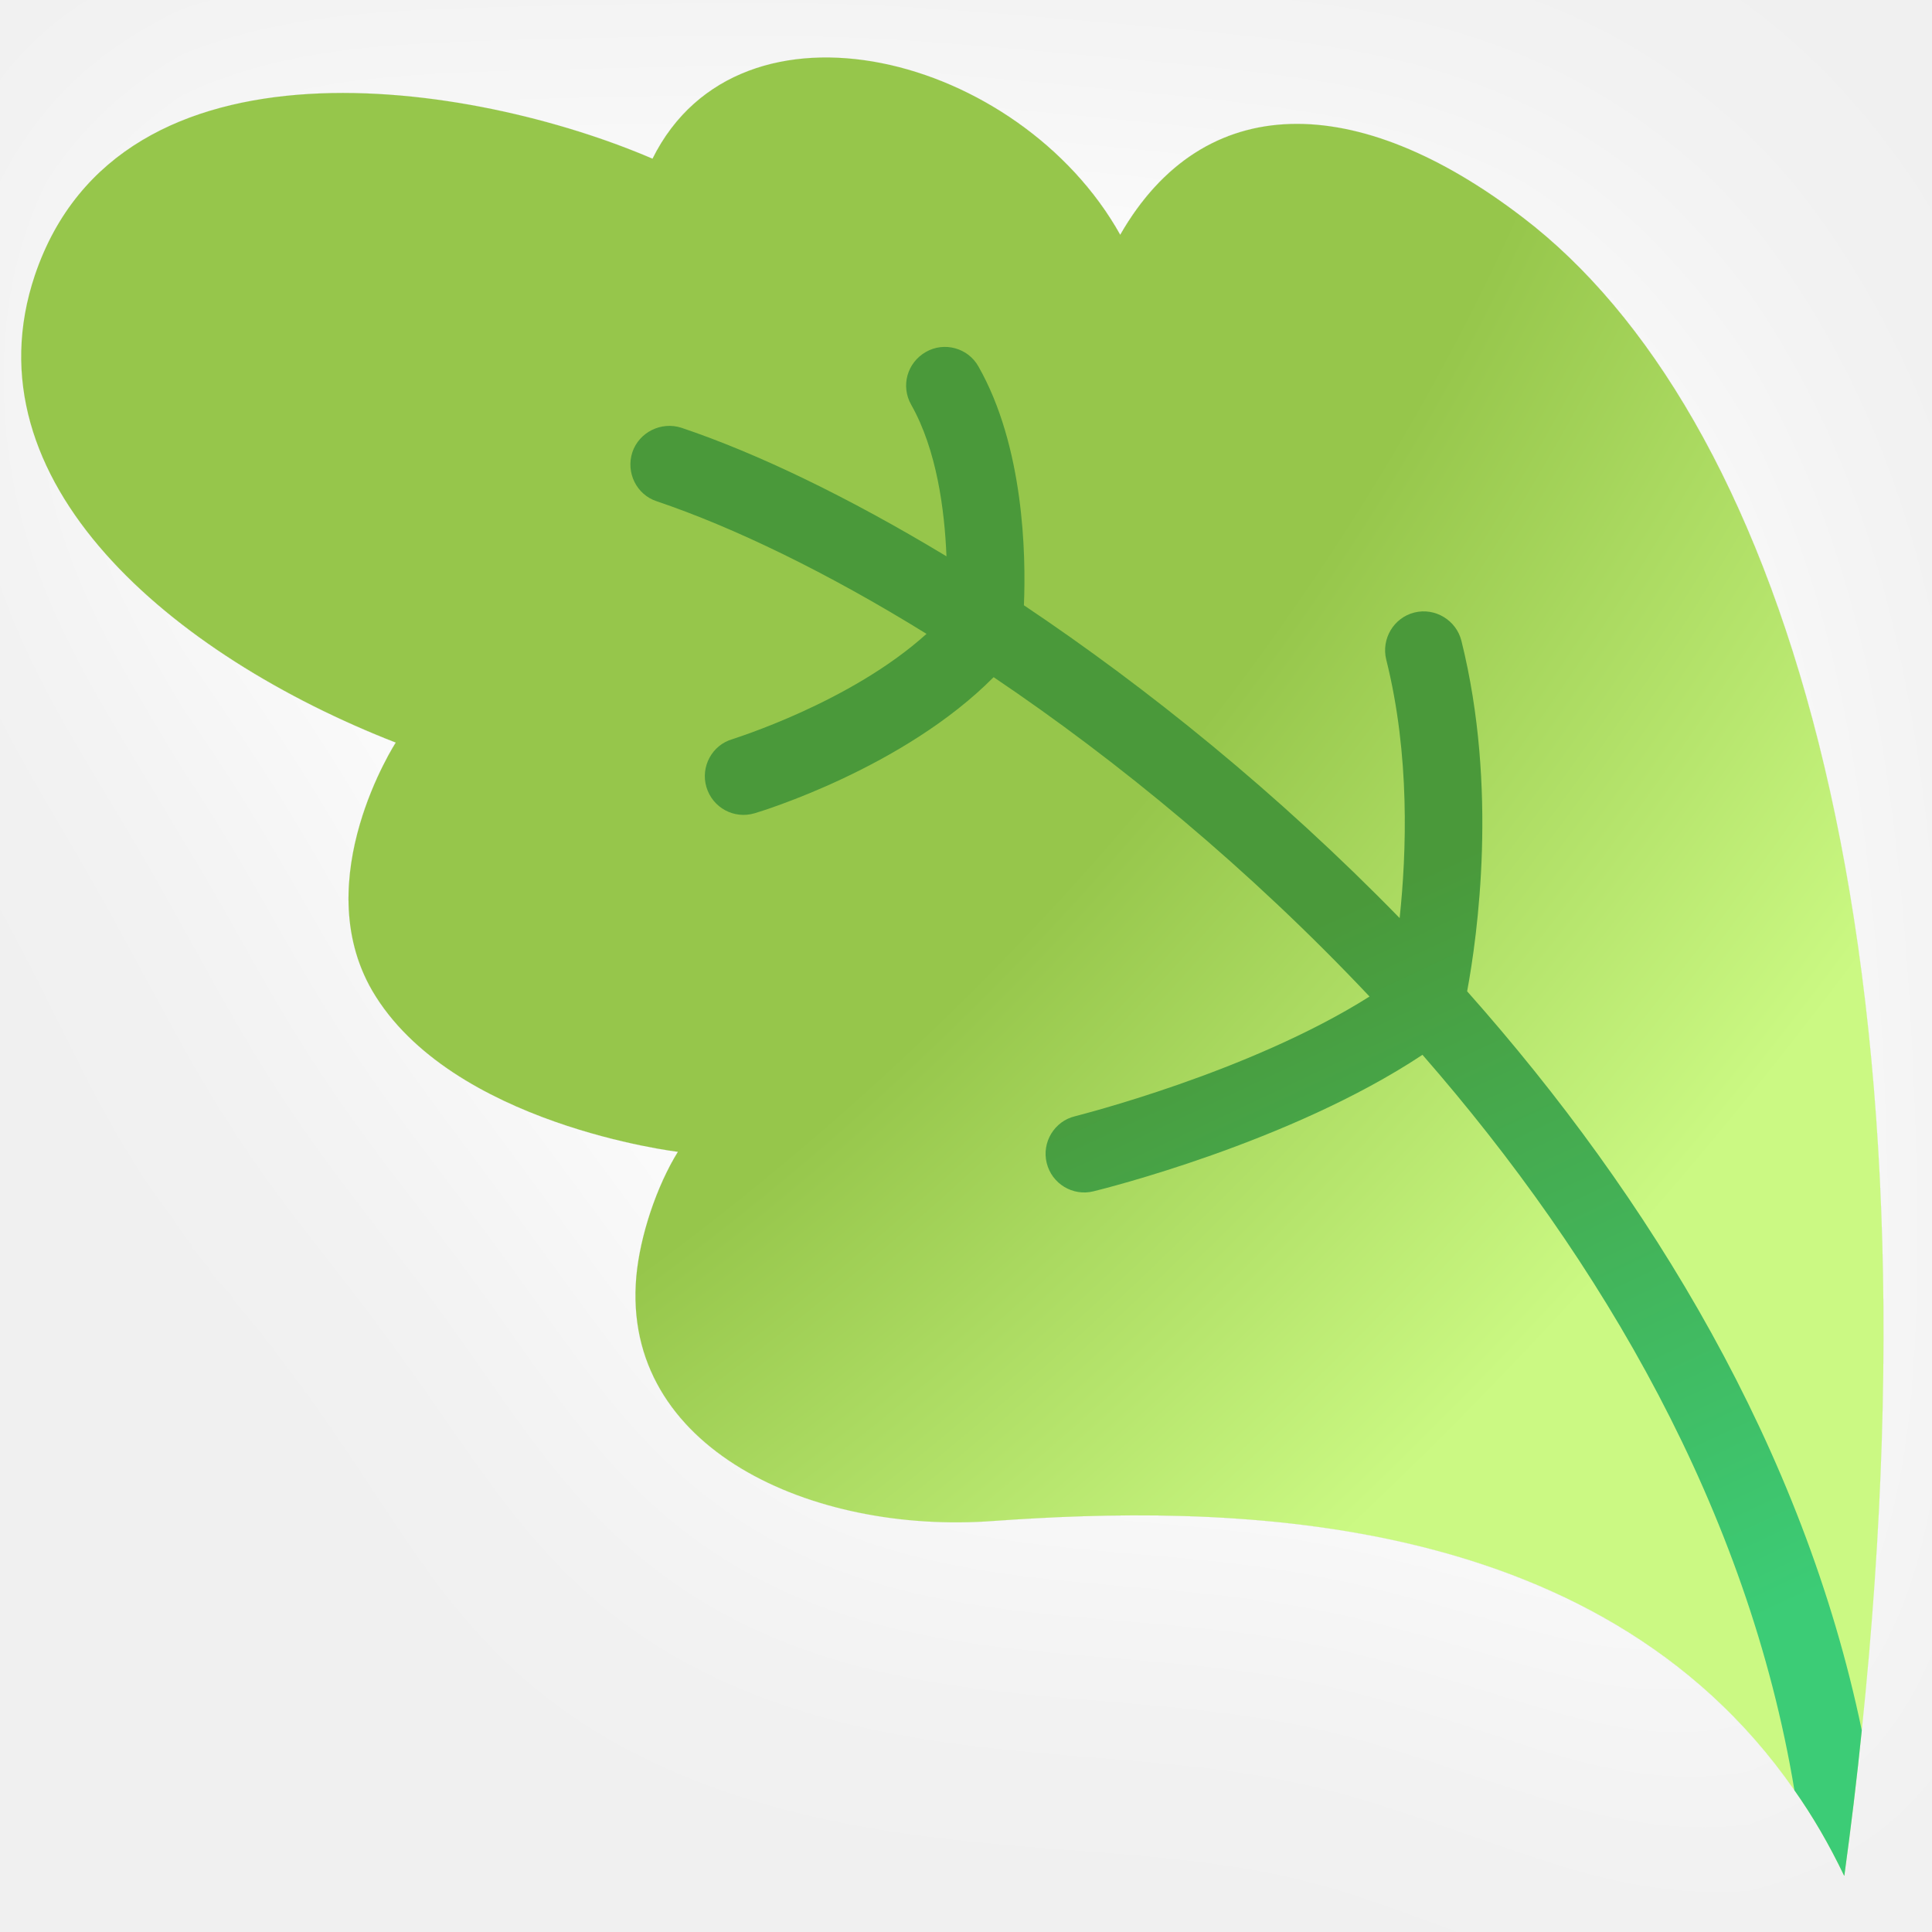
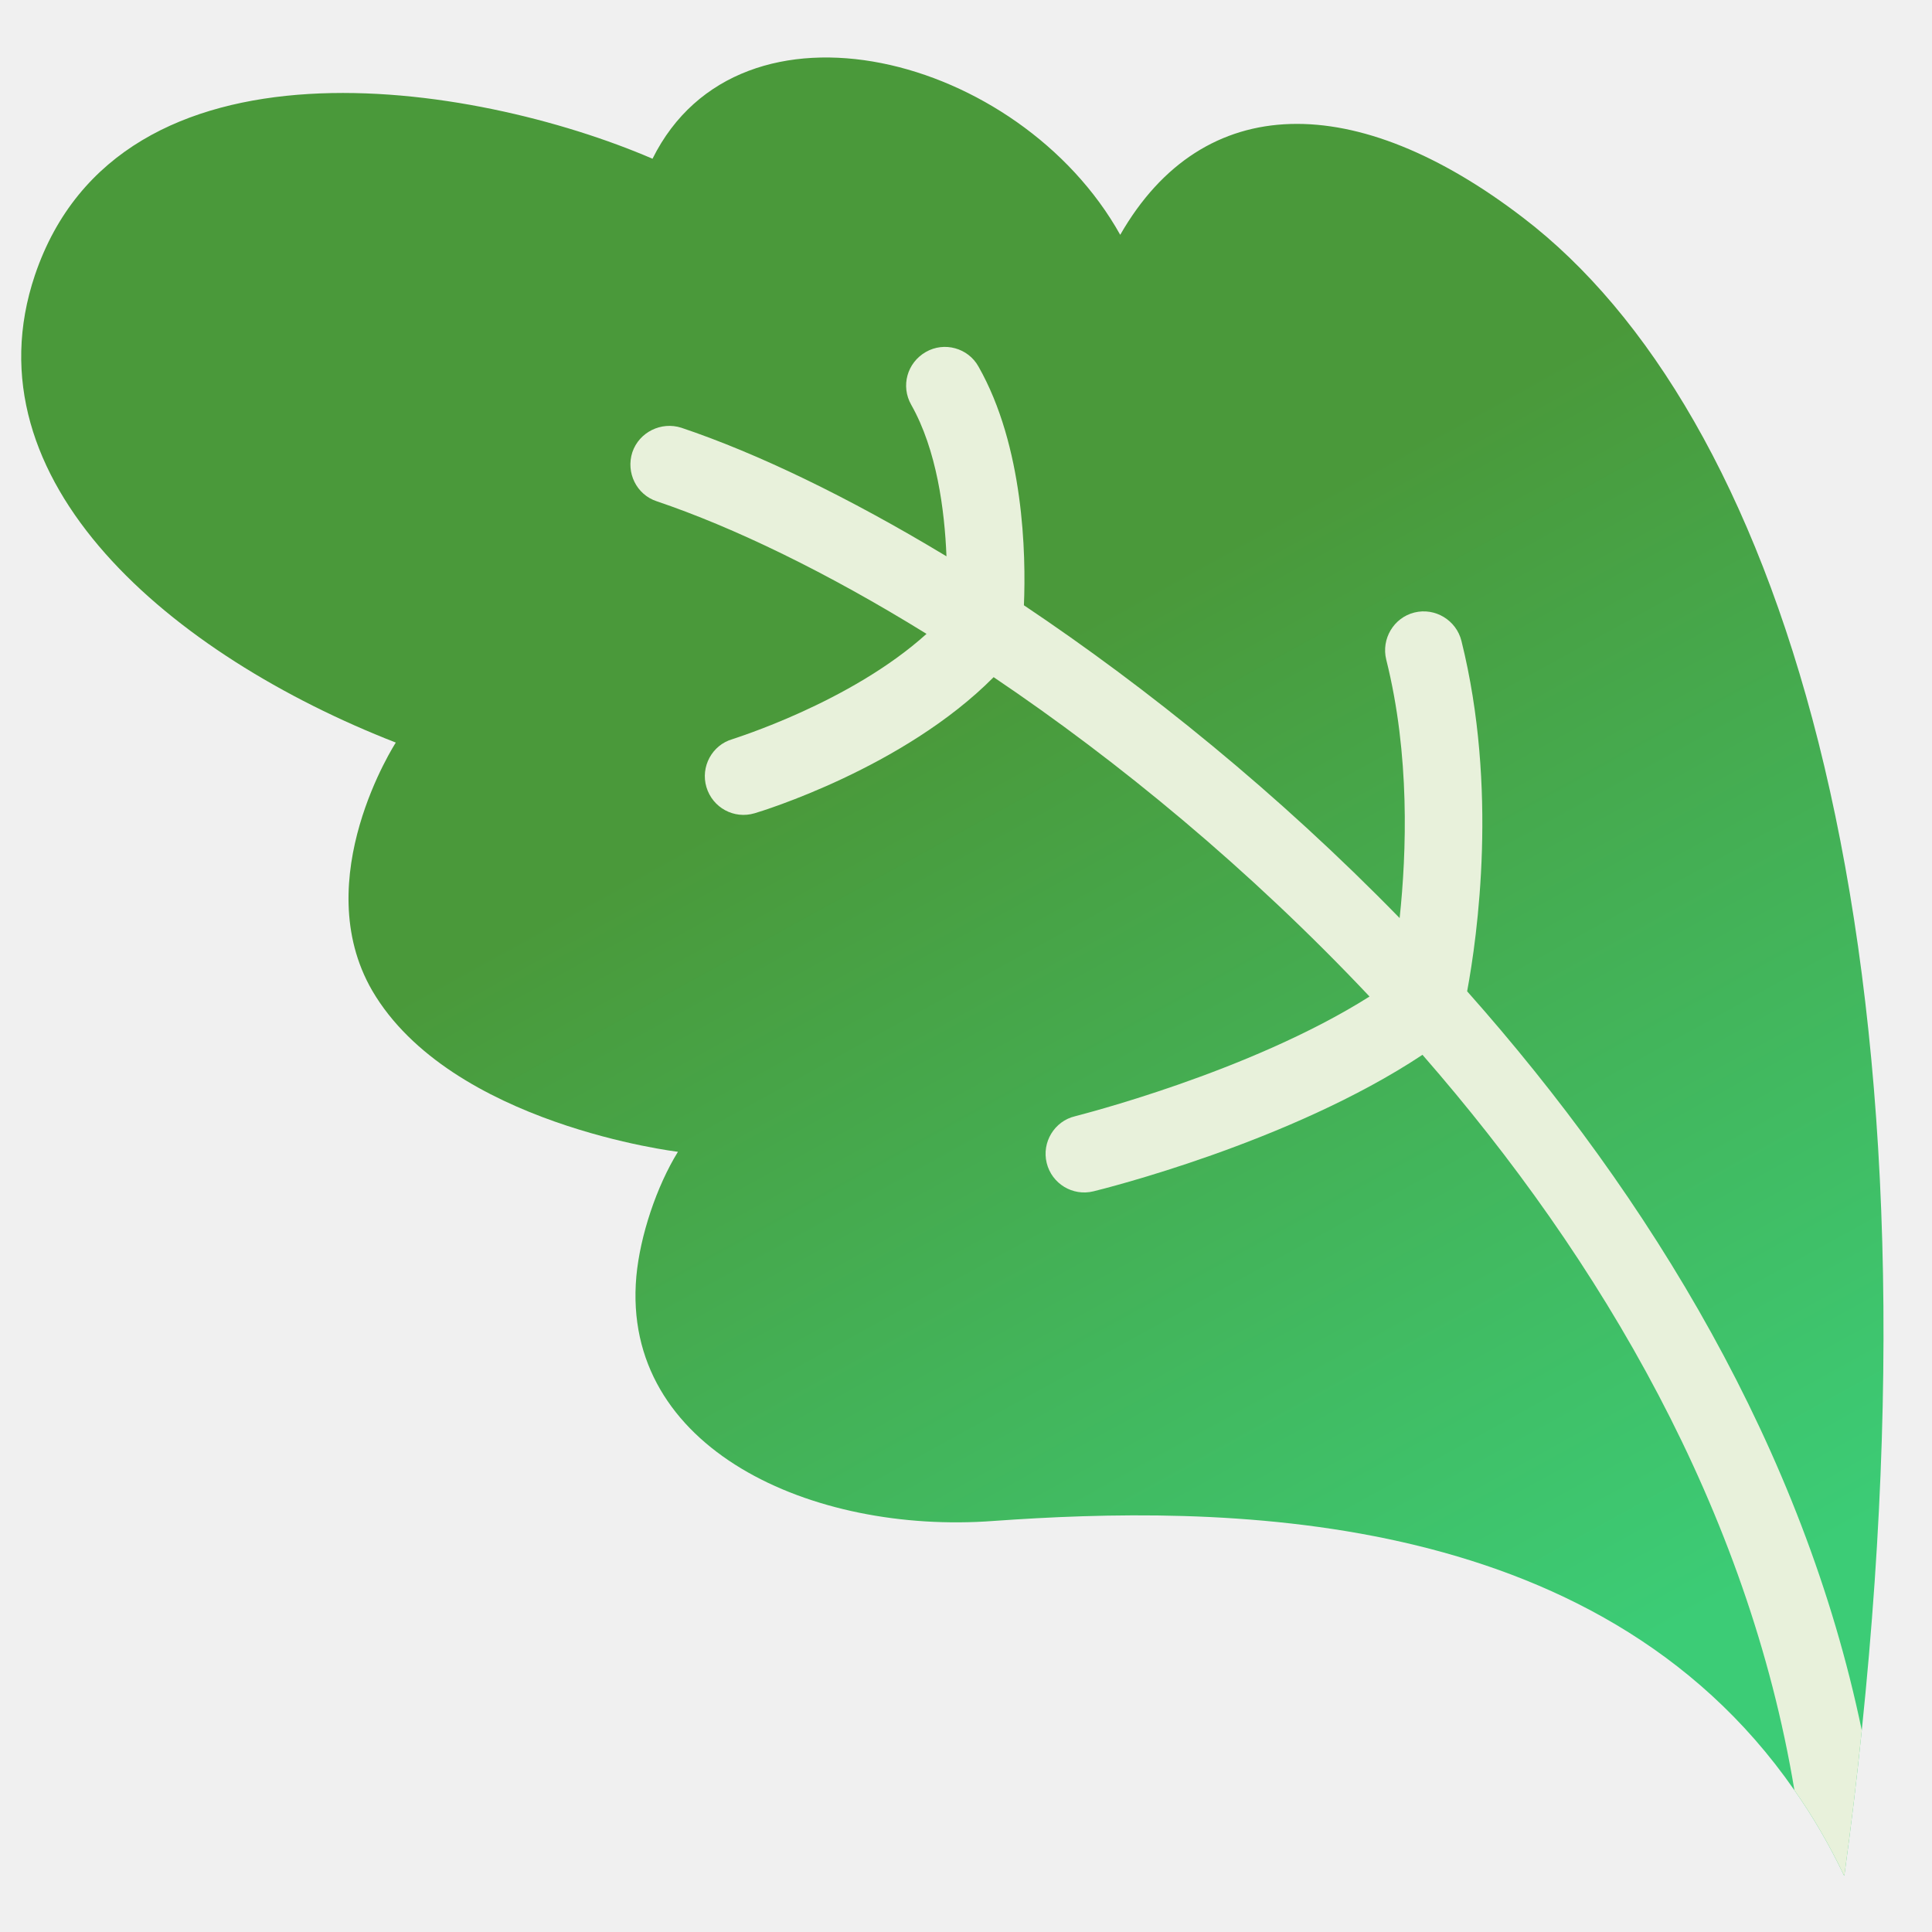
<svg xmlns="http://www.w3.org/2000/svg" width="120" height="120" viewBox="0 0 120 120" fill="none">
  <g clip-path="url(#clip0_1_2)">
-     <g filter="url(#filter0_d_1_2)">
-       <path d="M94.61 13.528C110.234 25.472 120.879 57.151 115.638 107.474C115.338 110.428 114.974 113.43 114.554 116.502L114.538 116.494C113.621 114.577 112.59 112.802 111.454 111.194C99.084 93.366 75.435 93.491 61.694 94.47C50.474 95.305 38.564 90.009 39.525 79.273C39.755 76.765 40.782 73.684 42.108 71.54C42.108 71.54 27.992 69.859 23.12 61.532C19.099 54.586 24.584 46.123 24.584 46.123C10.675 40.698 -2.156 29.913 2.171 17.082C7.448 1.512 29.417 5.075 40.529 9.859C45.973 -1.093 63.33 3.402 69.579 14.585C74.746 5.576 84.265 5.589 94.61 13.528Z" fill="url(#paint0_radial_1_2)" />
-     </g>
-     <path d="M63.597 37.595C71.275 42.736 79.391 49.285 86.934 57.023C87.366 52.955 87.584 46.89 86.102 40.972C85.783 39.685 86.565 38.363 87.852 38.044C89.14 37.725 90.454 38.522 90.773 39.81C93.052 48.966 91.768 58.111 91.127 61.572C102.522 74.404 112.018 90.028 115.638 107.476C115.339 110.431 114.975 113.432 114.555 116.504L114.539 116.496C113.622 114.579 112.591 112.805 111.455 111.196C108.582 93.852 99.501 78.282 88.352 65.516C80.121 70.98 68.446 73.866 67.918 73.995C66.63 74.314 65.332 73.525 65.013 72.238C64.694 70.95 65.492 69.636 66.771 69.333C66.891 69.295 77.567 66.635 85.064 61.896C77.595 53.975 69.458 47.274 61.716 42.06C56.122 47.7 47.271 50.398 46.871 50.513C45.591 50.895 44.26 50.169 43.877 48.889C43.502 47.633 44.22 46.278 45.492 45.911C45.572 45.872 52.815 43.649 57.548 39.37C51.344 35.531 45.542 32.741 40.794 31.136C39.54 30.73 38.863 29.358 39.277 28.088C39.699 26.841 41.071 26.164 42.325 26.57C47.01 28.143 52.685 30.867 58.787 34.554C58.671 31.666 58.182 27.945 56.598 25.143C55.935 23.979 56.343 22.525 57.507 21.861C58.648 21.206 60.126 21.607 60.773 22.763C63.59 27.724 63.732 34.414 63.597 37.595Z" fill="url(#paint1_linear_1_2)" />
+     <path d="M94.61 13.528C110.234 25.472 120.879 57.151 115.638 107.474C115.338 110.428 114.974 113.43 114.554 116.502L114.538 116.494C113.621 114.577 112.59 112.802 111.454 111.194C99.084 93.366 75.435 93.491 61.694 94.47C50.474 95.305 38.564 90.009 39.525 79.273C39.755 76.765 40.782 73.684 42.108 71.54C42.108 71.54 27.992 69.859 23.12 61.532C19.099 54.586 24.584 46.123 24.584 46.123C10.675 40.698 -2.156 29.913 2.171 17.082C7.448 1.512 29.417 5.075 40.529 9.859C45.973 -1.093 63.33 3.402 69.579 14.585C74.746 5.576 84.265 5.589 94.61 13.528Z" fill="url(#paint0_linear_1_2)" />
+     <path d="M63.597 37.595C71.275 42.736 79.391 49.285 86.934 57.023C87.366 52.955 87.584 46.89 86.102 40.972C85.783 39.685 86.565 38.363 87.852 38.044C89.14 37.725 90.454 38.522 90.773 39.81C93.052 48.966 91.768 58.111 91.127 61.572C102.522 74.404 112.018 90.028 115.638 107.476C115.339 110.431 114.975 113.432 114.555 116.504L114.539 116.496C113.622 114.579 112.591 112.805 111.455 111.196C108.582 93.852 99.501 78.282 88.352 65.516C80.121 70.98 68.446 73.866 67.918 73.995C66.63 74.314 65.332 73.525 65.013 72.238C64.694 70.95 65.492 69.636 66.771 69.333C66.891 69.295 77.567 66.635 85.064 61.896C77.595 53.975 69.458 47.274 61.716 42.06C56.122 47.7 47.271 50.398 46.871 50.513C45.591 50.895 44.26 50.169 43.877 48.889C43.502 47.633 44.22 46.278 45.492 45.911C45.572 45.872 52.815 43.649 57.548 39.37C51.344 35.531 45.542 32.741 40.794 31.136C39.54 30.73 38.863 29.358 39.277 28.088C39.699 26.841 41.071 26.164 42.325 26.57C47.01 28.143 52.685 30.867 58.787 34.554C58.671 31.666 58.182 27.945 56.598 25.143C55.935 23.979 56.343 22.525 57.507 21.861C58.648 21.206 60.126 21.607 60.773 22.763C63.59 27.724 63.732 34.414 63.597 37.595Z" fill="#E8F1DB" />
  </g>
  <defs>
-     <filter id="filter0_d_1_2" x="-22.683" y="-20.429" width="163.672" height="160.931" filterUnits="userSpaceOnUse" color-interpolation-filters="sRGB">
-       <feFlood flood-opacity="0" result="BackgroundImageFix" />
-       <feColorMatrix in="SourceAlpha" type="matrix" values="0 0 0 0 0 0 0 0 0 0 0 0 0 0 0 0 0 0 127 0" result="hardAlpha" />
-       <feOffset />
-       <feGaussianBlur stdDeviation="12" />
-       <feComposite in2="hardAlpha" operator="out" />
-       <feColorMatrix type="matrix" values="0 0 0 0 1 0 0 0 0 1 0 0 0 0 1 0 0 0 1 0" />
-       <feBlend mode="normal" in2="BackgroundImageFix" result="effect1_dropShadow_1_2" />
-       <feBlend mode="normal" in="SourceGraphic" in2="effect1_dropShadow_1_2" result="shape" />
-     </filter>
-     <radialGradient id="paint0_radial_1_2" cx="0" cy="0" r="1" gradientUnits="userSpaceOnUse" gradientTransform="translate(7.34695 11.0791) rotate(47.0373) scale(113.52 179.804)">
-       <stop offset="0.338" stop-color="#96C64B" />
-       <stop offset="0.641" stop-color="#96C64B" />
-       <stop offset="1" stop-color="#CBF983" />
-     </radialGradient>
-     <linearGradient id="paint1_linear_1_2" x1="72.03" y1="30.738" x2="105.64" y2="102.396" gradientUnits="userSpaceOnUse">
+     <linearGradient id="paint0_linear_1_2" x1="58.041" y1="-1.934" x2="112.356" y2="96.539" gradientUnits="userSpaceOnUse">
      <stop offset="0.355" stop-color="#4A993A" />
      <stop offset="1" stop-color="#3CCC76" />
    </linearGradient>
    <clipPath id="clip0_1_2">
      <rect width="120" height="120" fill="white" />
    </clipPath>
  </defs>
</svg>
